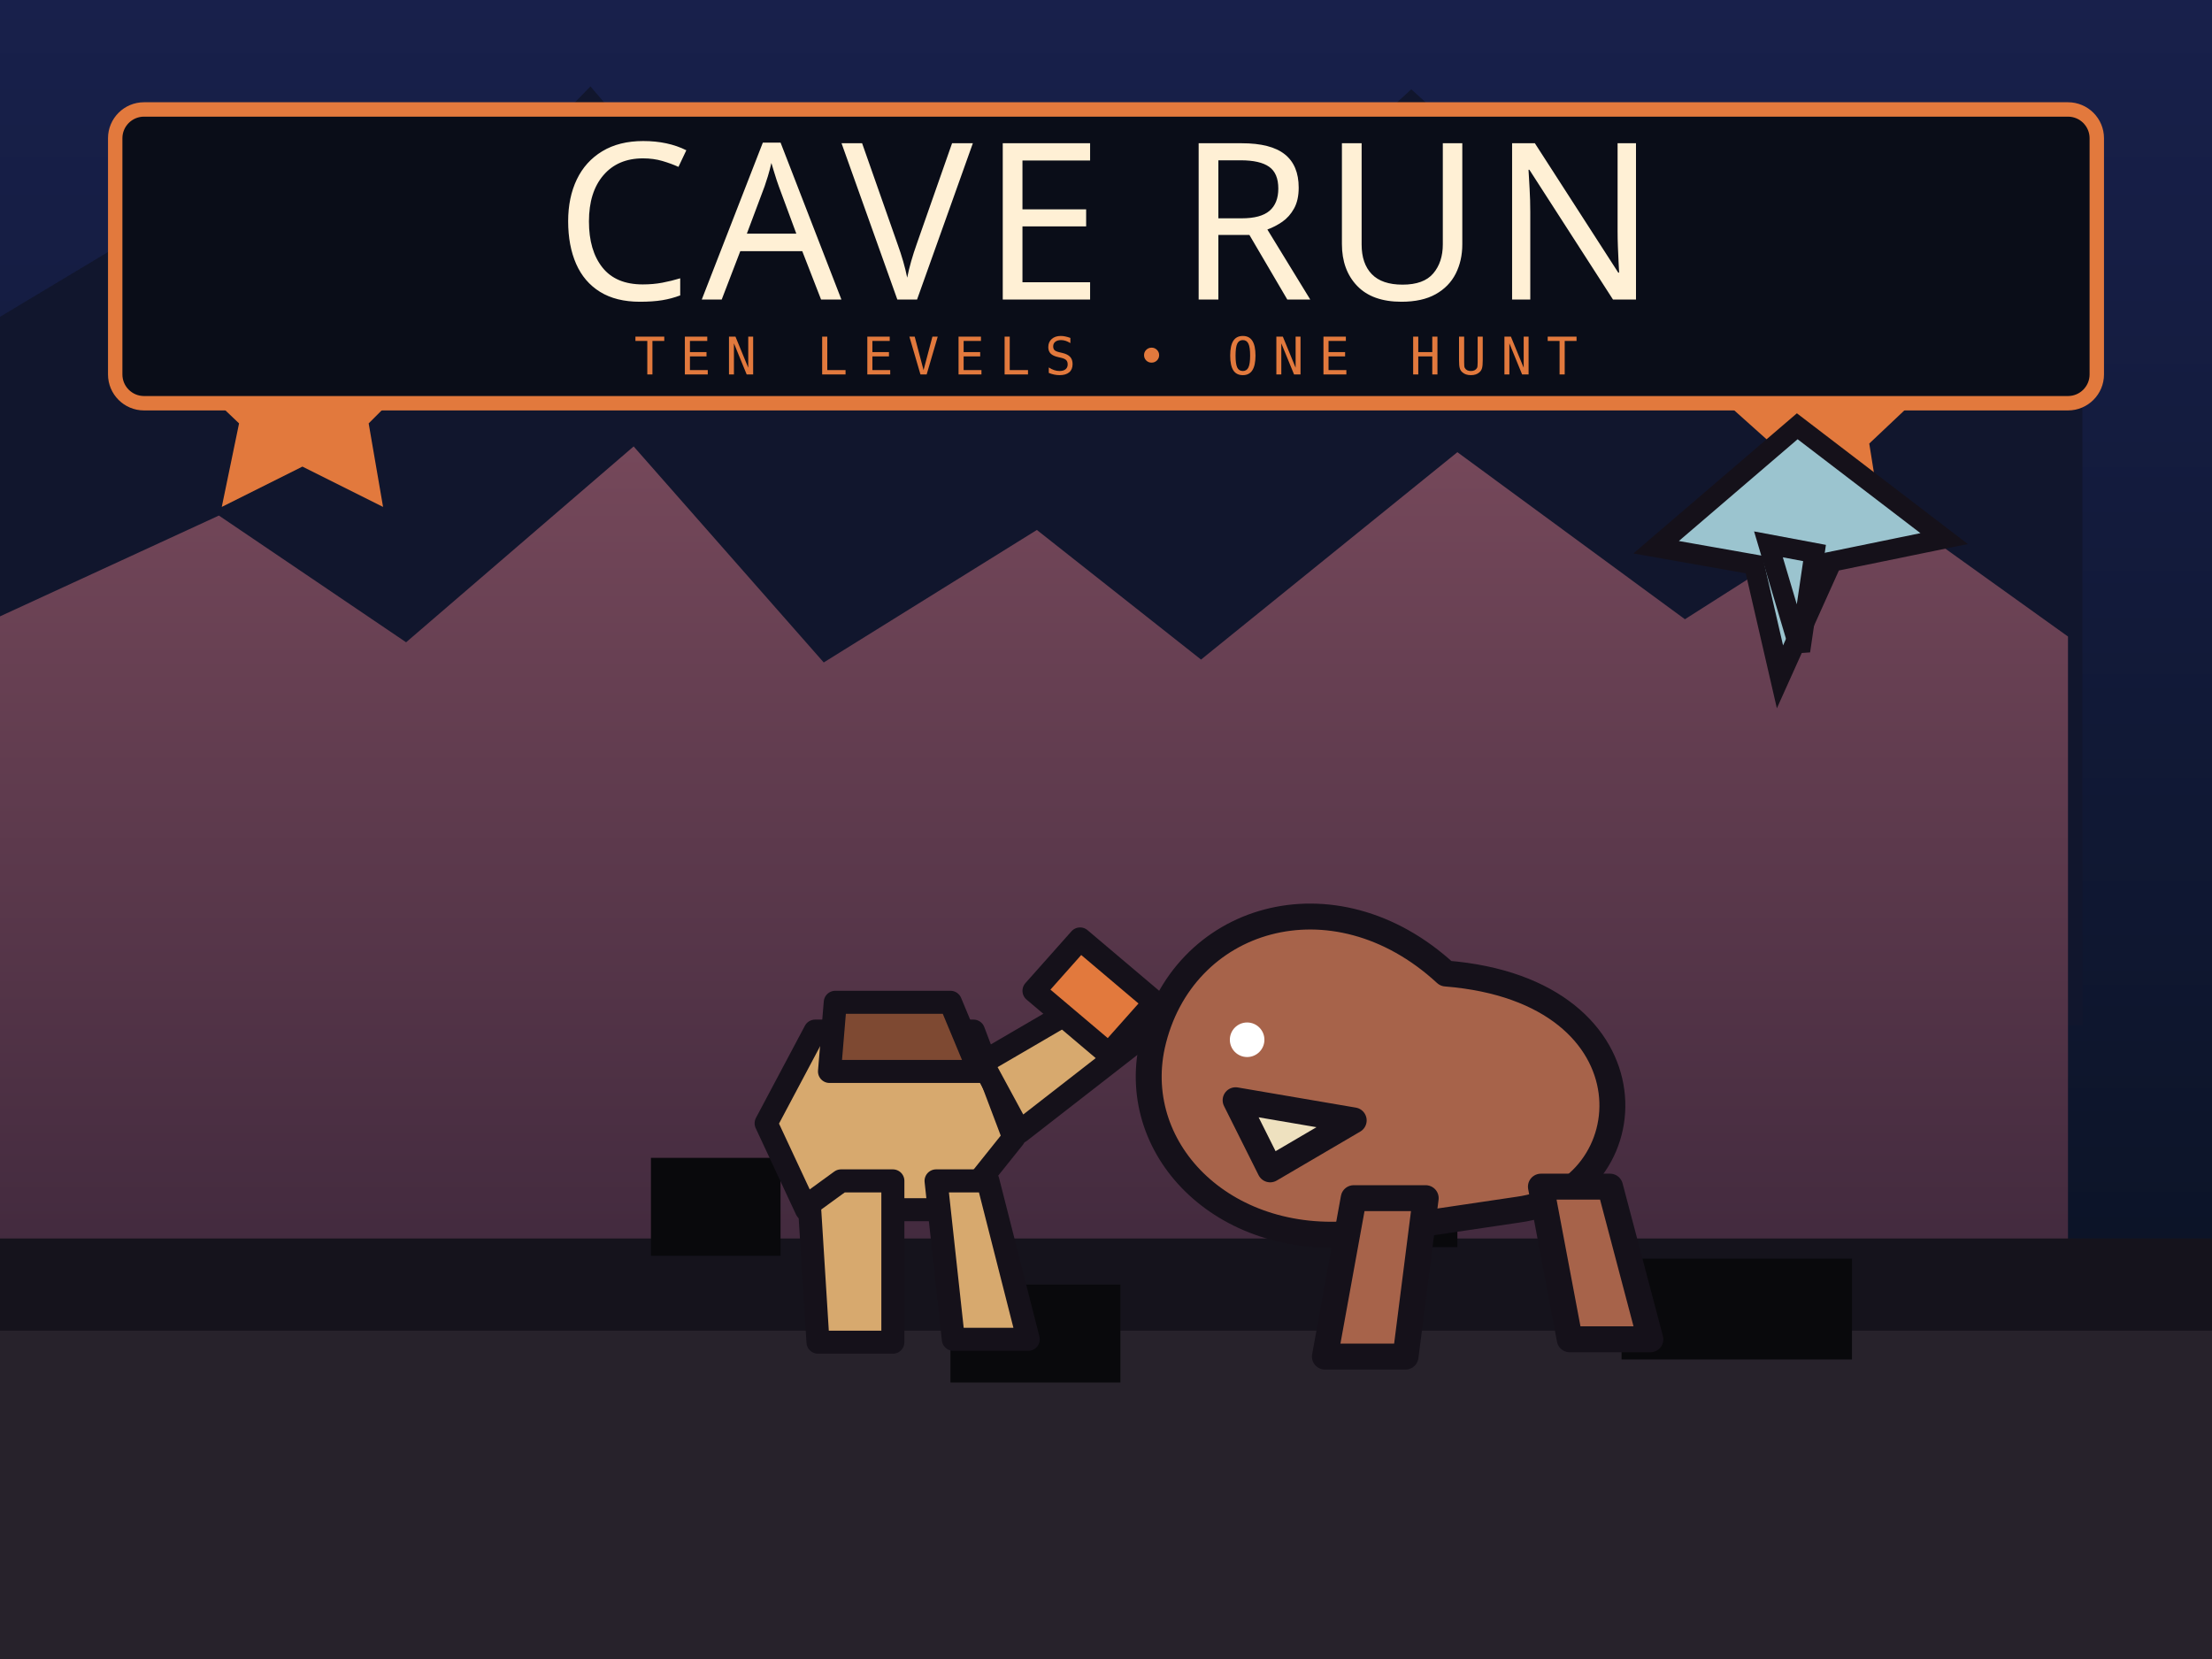
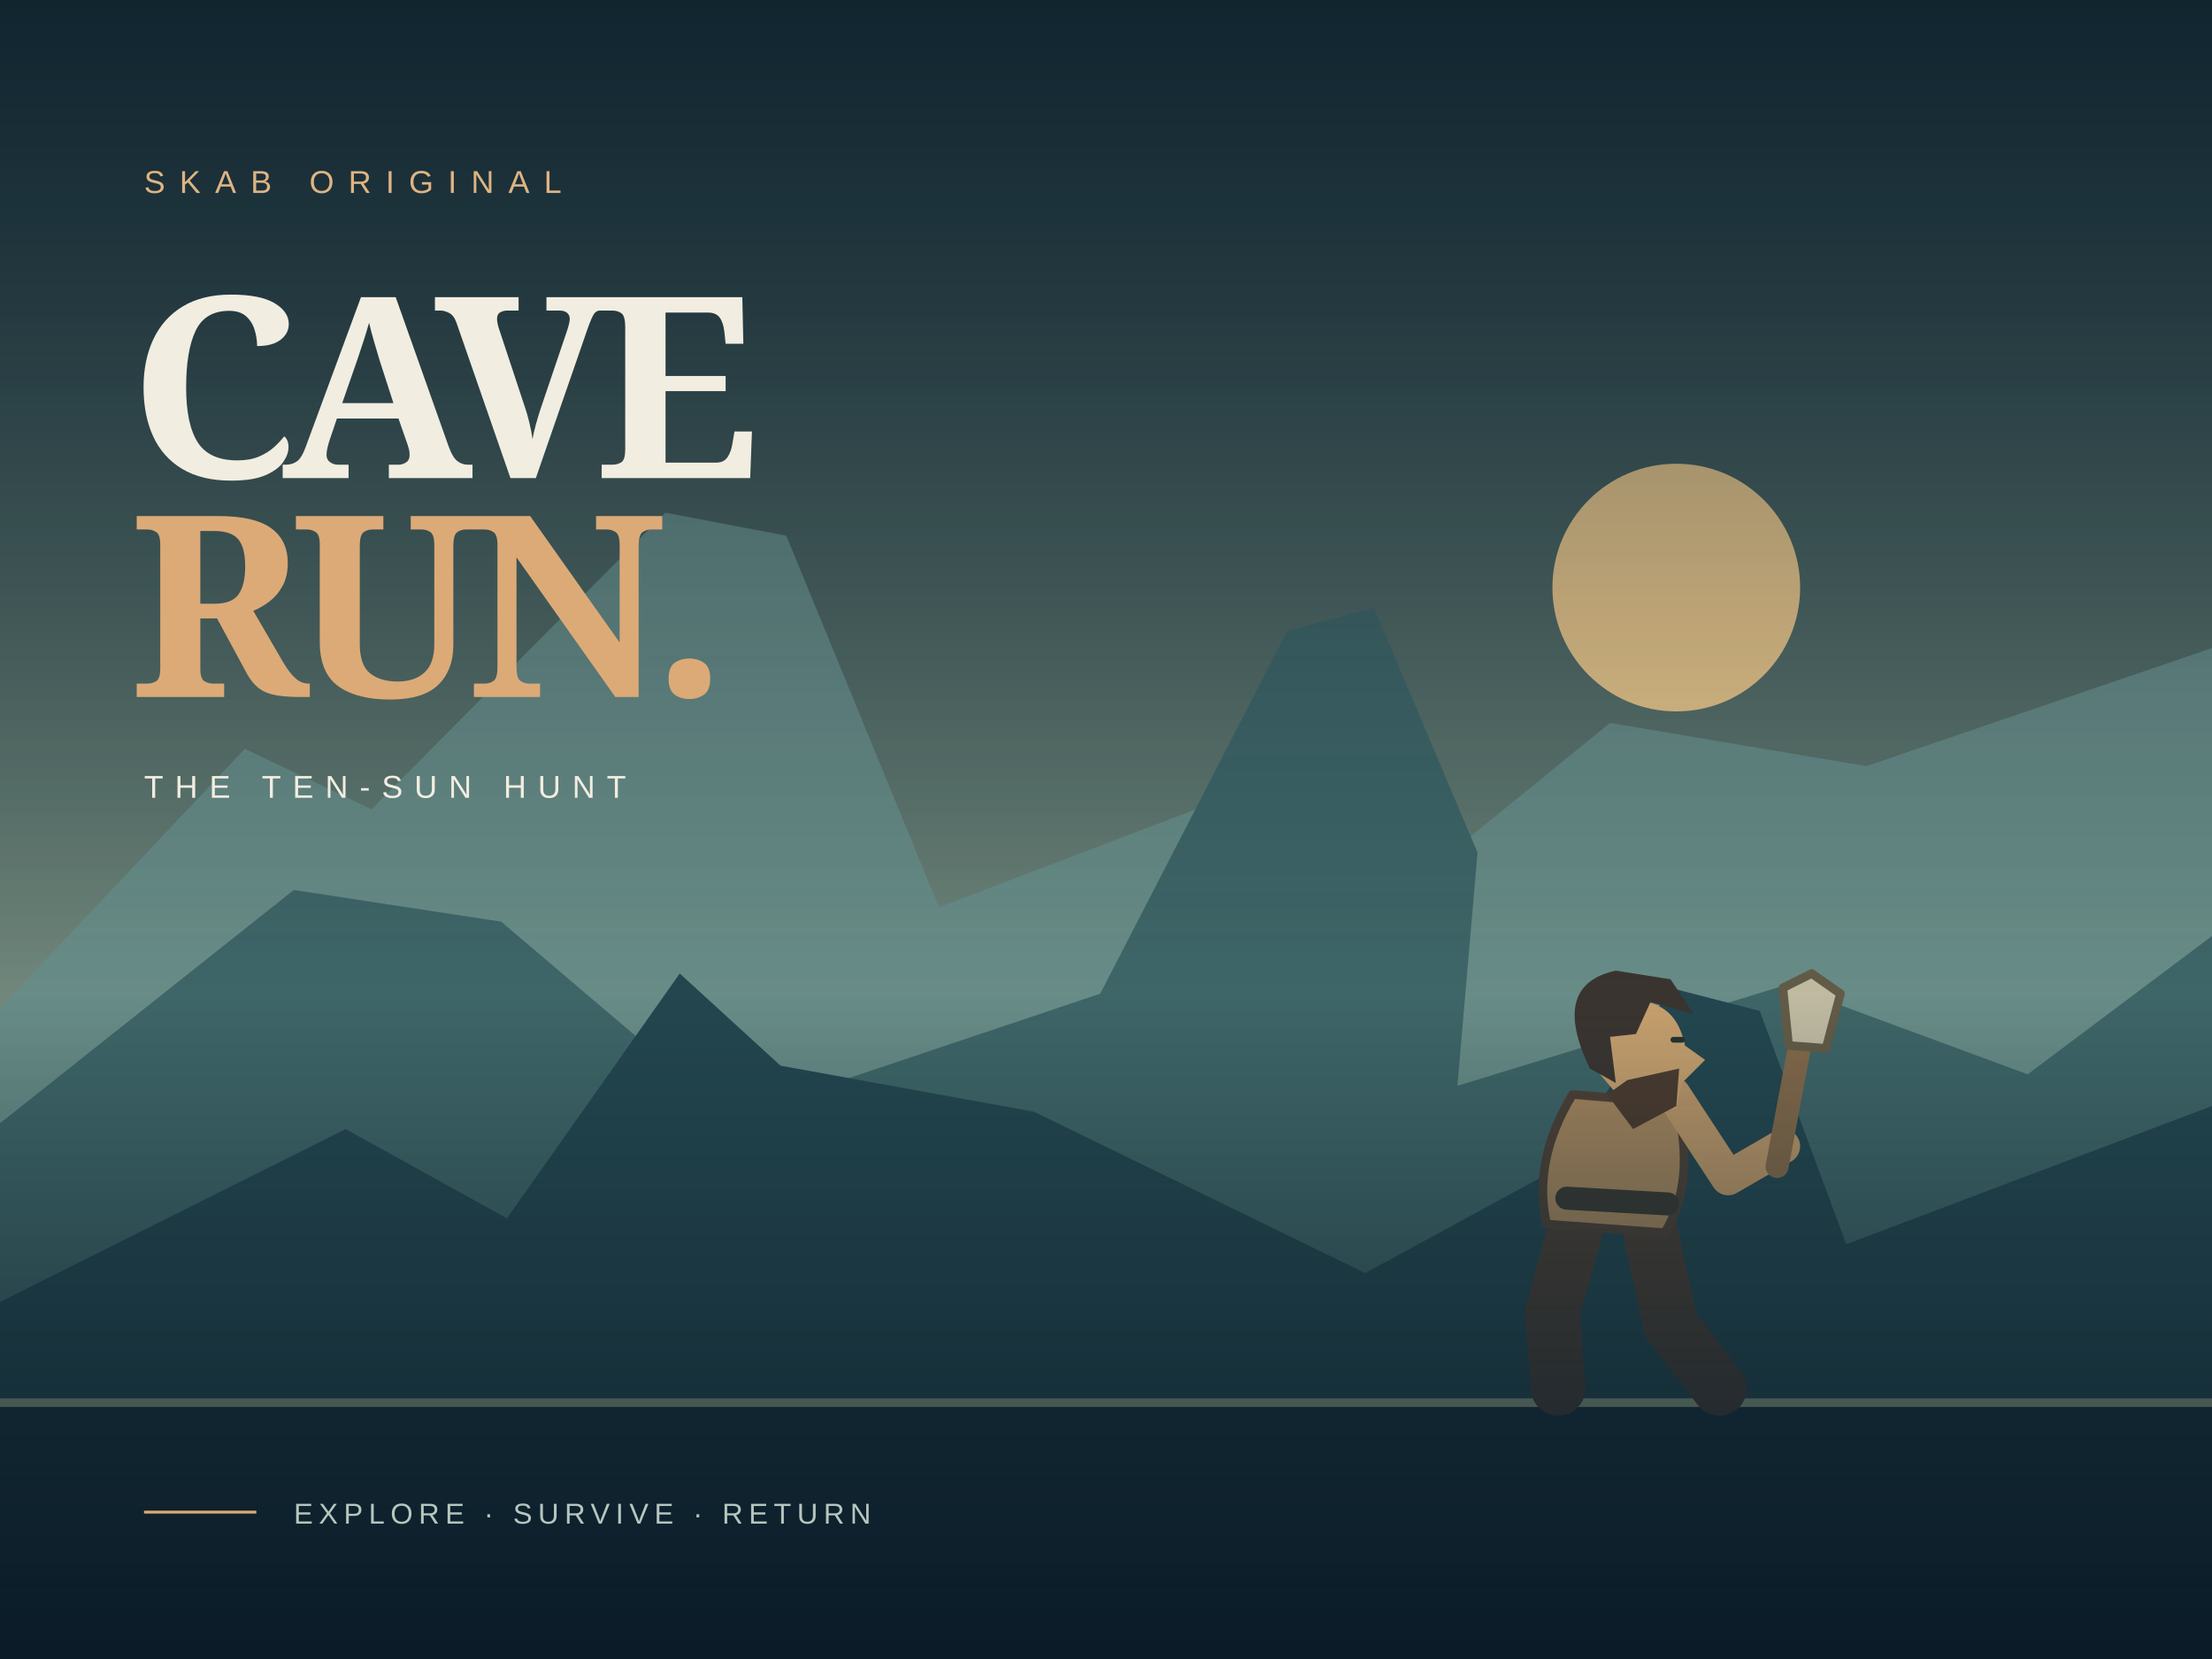
<svg xmlns="http://www.w3.org/2000/svg" viewBox="0 0 768 576" role="img" aria-labelledby="title desc">
  <defs>
    <linearGradient id="sky" x2="0" y2="1">
-       <stop stop-color="#18204b" />
-       <stop offset="1" stop-color="#08101c" />
+       <stop stop-color="#19323b" />
+       <stop offset="1" stop-color="#abc0a6" />
    </linearGradient>
-     <linearGradient id="rock" x2="0" y2="1">
-       <stop stop-color="#75485a" />
-       <stop offset="1" stop-color="#291b30" />
+     <linearGradient id="shade" x2="0" y2="1">
+       <stop stop-color="#0c1c2999" />
+       <stop offset=".6" stop-color="#13293200" />
+       <stop offset="1" stop-color="#0b1b28" />
    </linearGradient>
  </defs>
-   <rect width="768" height="576" fill="url(#sky)" />
-   <path d="M0 110 75 65l55 42 75-77 65 76 76-58 61 59 83-76 80 73 74-43 79 52v243H0Z" fill="#11162d" />
-   <path d="M0 214 76 179l65 44 79-68 66 75 74-46 57 45 89-72 79 58 66-42 67 48v355H0Z" fill="url(#rock)" />
-   <g fill="#e2793d">
-     <path d="m105 93 15 30 28 4-20 20 5 29-28-14-28 14 6-29-21-20 29-4Z" />
-     <path d="m632 111 11 22 24 4-18 17 4 25-21-12-22 12 5-25-19-17 25-4Z" />
+   <path fill="url(#sky)" d="M0 0h768v576H0z" />
+   <circle cx="582" cy="204" r="43" fill="#efc98b" />
+   <path d="M0 350L85 260l44 21 102-103 42 8 53 129 97-37 66 30 70-57 89 15 120-41v351H0Z" fill="#688c87" />
+   <path d="M0 390l102-81 72 11 80 68 128-43 65-126 30-8 36 85-7 81 114-35 84 31 64-48v251H0Z" fill="#3e6567" />
+   <path d="M0 452l120-60 56 31 60-85 35 32 88 16 115 56 68-37 38-62 31 8 30 81 127-48v192H0Z" fill="#23464f" />
+   <path d="M0 487h768v89H0Z" fill="#142e39" />
+   <path d="M0 487h768" stroke="#9eaf8d" stroke-width="3" />
+   <g transform="translate(564 485)" stroke-linecap="round" stroke-linejoin="round">
+     <path d="M-16-62l-9 33 2 26m31-59 8 37 17 22" stroke="#4a3d33" stroke-width="19" />
+     <path d="M-18-105q-14 23-9 45l41 3q11-18 4-45Z" fill="#a6865d" stroke="#4d4035" stroke-width="3" />
+     <path d="M-20-69l35 2" stroke="#393831" stroke-width="8" />
+     <path d="M17-105l19 29 19-11" fill="none" stroke="#bd9768" stroke-width="12" />
+     <path d="M53-80l9-48" stroke="#846949" stroke-width="8" />
+     <path d="M57-122l-2-20 10-5 10 7-5 19Z" fill="#c0baa1" stroke="#625b47" stroke-width="3" />
+     <path d="M-6-136q23-6 27 14l7 5-8 8-2 9-18-2-11-13Z" fill="#c7a06d" />
+     <path d="M-12-114q-14-29 9-34l19 3 8 12-15-4-5 11-9 1 2 16Z" fill="#3a3430" />
+     <path d="M1-110l18-4-1 13-15 8-9-12Z" fill="#4c3a2e" />
+     <path d="M17-124h3" stroke="#263030" stroke-width="2" />
  </g>
-   <path d="M0 430h768v146H0z" fill="#15131c" />
-   <path d="M0 462h768v114H0z" fill="#27222b" />
-   <g fill="#09090c">
-     <path d="M226 402h45v34h-45zm104 44h59v34h-59zm132-48h44v35h-44zm101 39h80v35h-80z" />
-   </g>
-   <g stroke="#15111a" stroke-width="8" stroke-linejoin="round">
-     <path fill="#d7a96e" d="M283 358h55l14 37-20 25h-52l-14-30z" />
-     <path fill="#7e4932" d="M290 348h40l10 24h-52z" />
-     <path fill="#d7a96e" d="M292 410h18v56h-26l-3-48zm33 0h18l14 55h-26z" />
-     <path fill="#d7a96e" d="m341 369 48-28 10 17-45 35z" />
-     <path fill="#e2793d" d="m375 326 26 22-16 18-26-22z" />
-   </g>
-   <g stroke="#15111a" stroke-width="9" stroke-linejoin="round">
-     <path fill="#a7634a" d="M502 338c-39-36-92-20-102 25-8 37 26 71 73 65l54-8c45-6 50-76-25-82Z" />
-     <path fill="#a7634a" d="M470 416h25l-7 55h-28zm65-4h24l14 53h-28z" />
-     <path fill="#eee1bf" d="m429 382 41 7-29 17z" />
-     <circle cx="433" cy="361" r="6" fill="#fff" stroke="none" />
-   </g>
-   <g fill="#9bc4cf" stroke="#15111a" stroke-width="7">
-     <path d="m575 190 49-42 51 39-39 8-18 40-9-39z" />
-     <path d="m614 189 16 3-5 34z" />
-   </g>
-   <rect x="40" y="38" width="688" height="102" rx="10" fill="#0a0d18" stroke="#e2793d" stroke-width="5" />
-   <text x="384" y="104" text-anchor="middle" fill="#fff0d5" font-family="Impact,Arial Black,sans-serif" font-size="76" letter-spacing="3">CAVE RUN</text>
-   <text x="384" y="130" text-anchor="middle" fill="#e2793d" font-family="monospace" font-size="18" letter-spacing="5">TEN LEVELS • ONE HUNT</text>
+   <path fill="url(#shade)" d="M0 0h768v576H0z" />
+   <text x="50" y="67" font-family="Arial,sans-serif" font-size="11" letter-spacing="5" fill="#deb483">SKAB ORIGINAL</text>
+   <text x="45" y="166" font-family="Georgia,serif" font-size="88" font-weight="bold" letter-spacing="-6" fill="#f2ede1">CAVE</text>
+   <text x="45" y="242" font-family="Georgia,serif" font-size="88" font-weight="bold" letter-spacing="-5" fill="#dcaa77">RUN.</text>
+   <text x="50" y="277" font-family="Arial,sans-serif" font-size="11" letter-spacing="4" fill="#f2ede1">THE TEN-SUN HUNT</text>
+   <path d="M50 525h39" stroke="#dbaa75" />
+   <text x="102" y="529" font-family="Arial,sans-serif" font-size="10" letter-spacing="2" fill="#b6c6bf">EXPLORE · SURVIVE · RETURN</text>
</svg>
